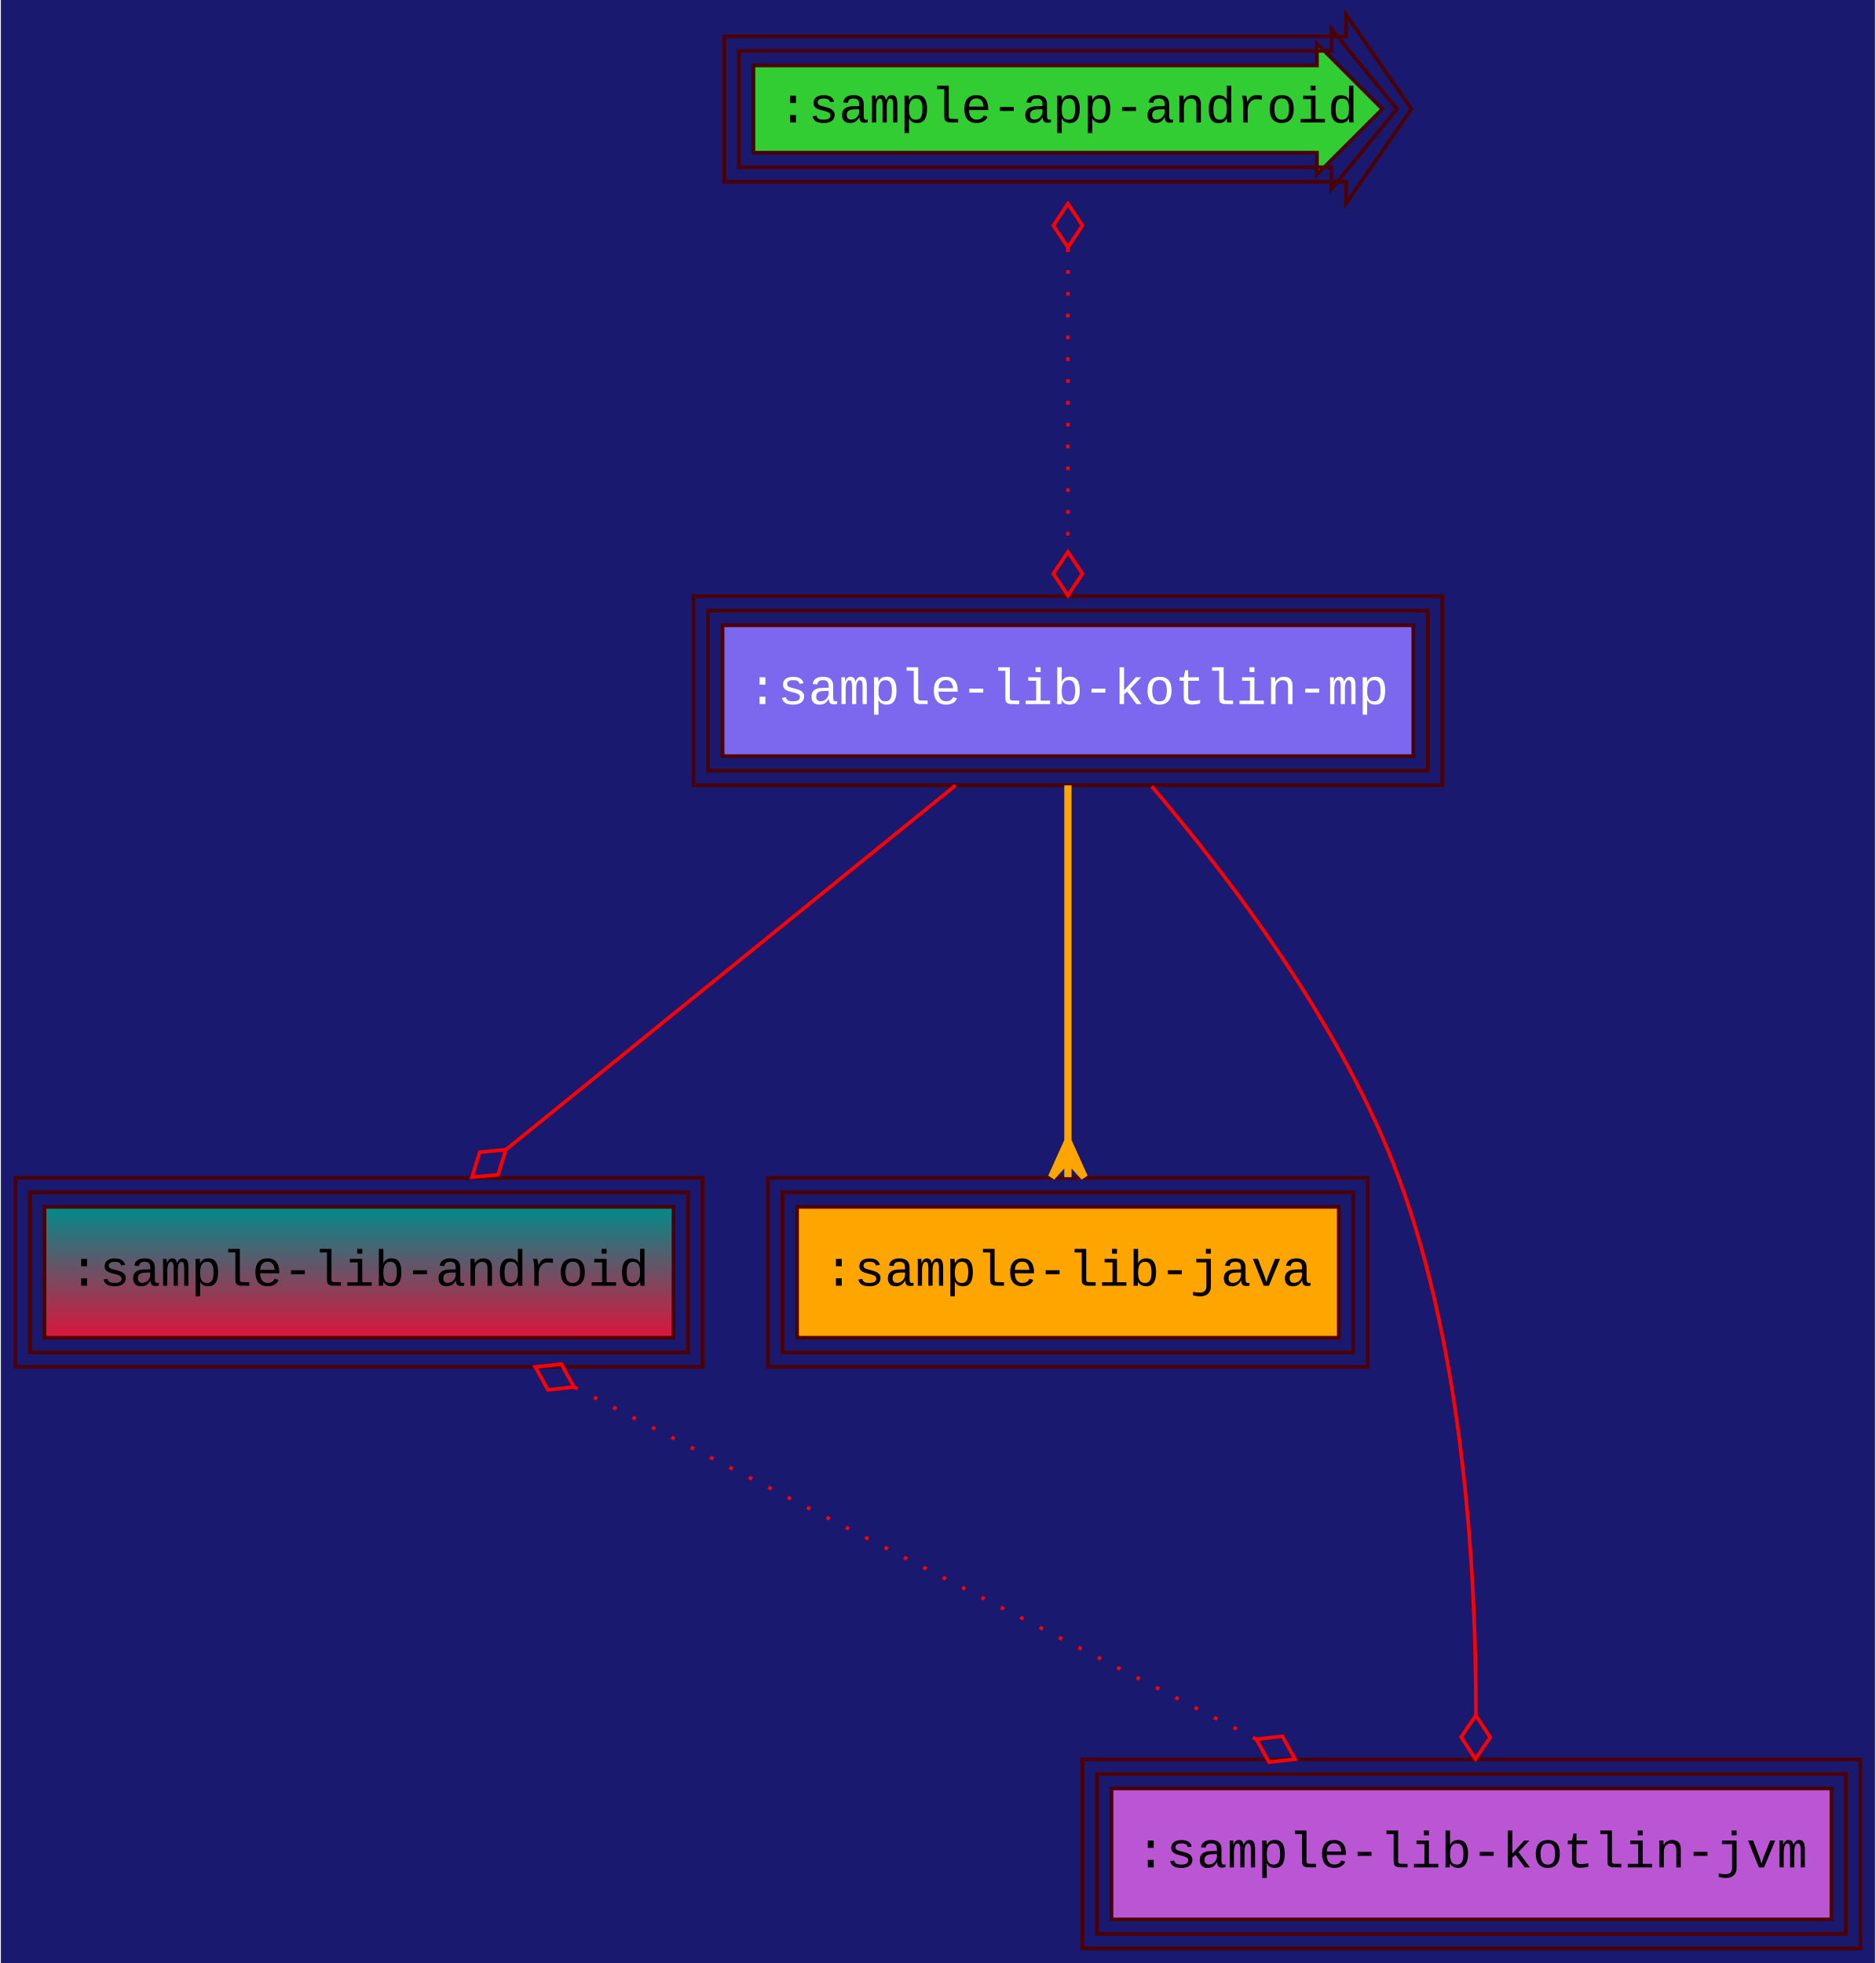
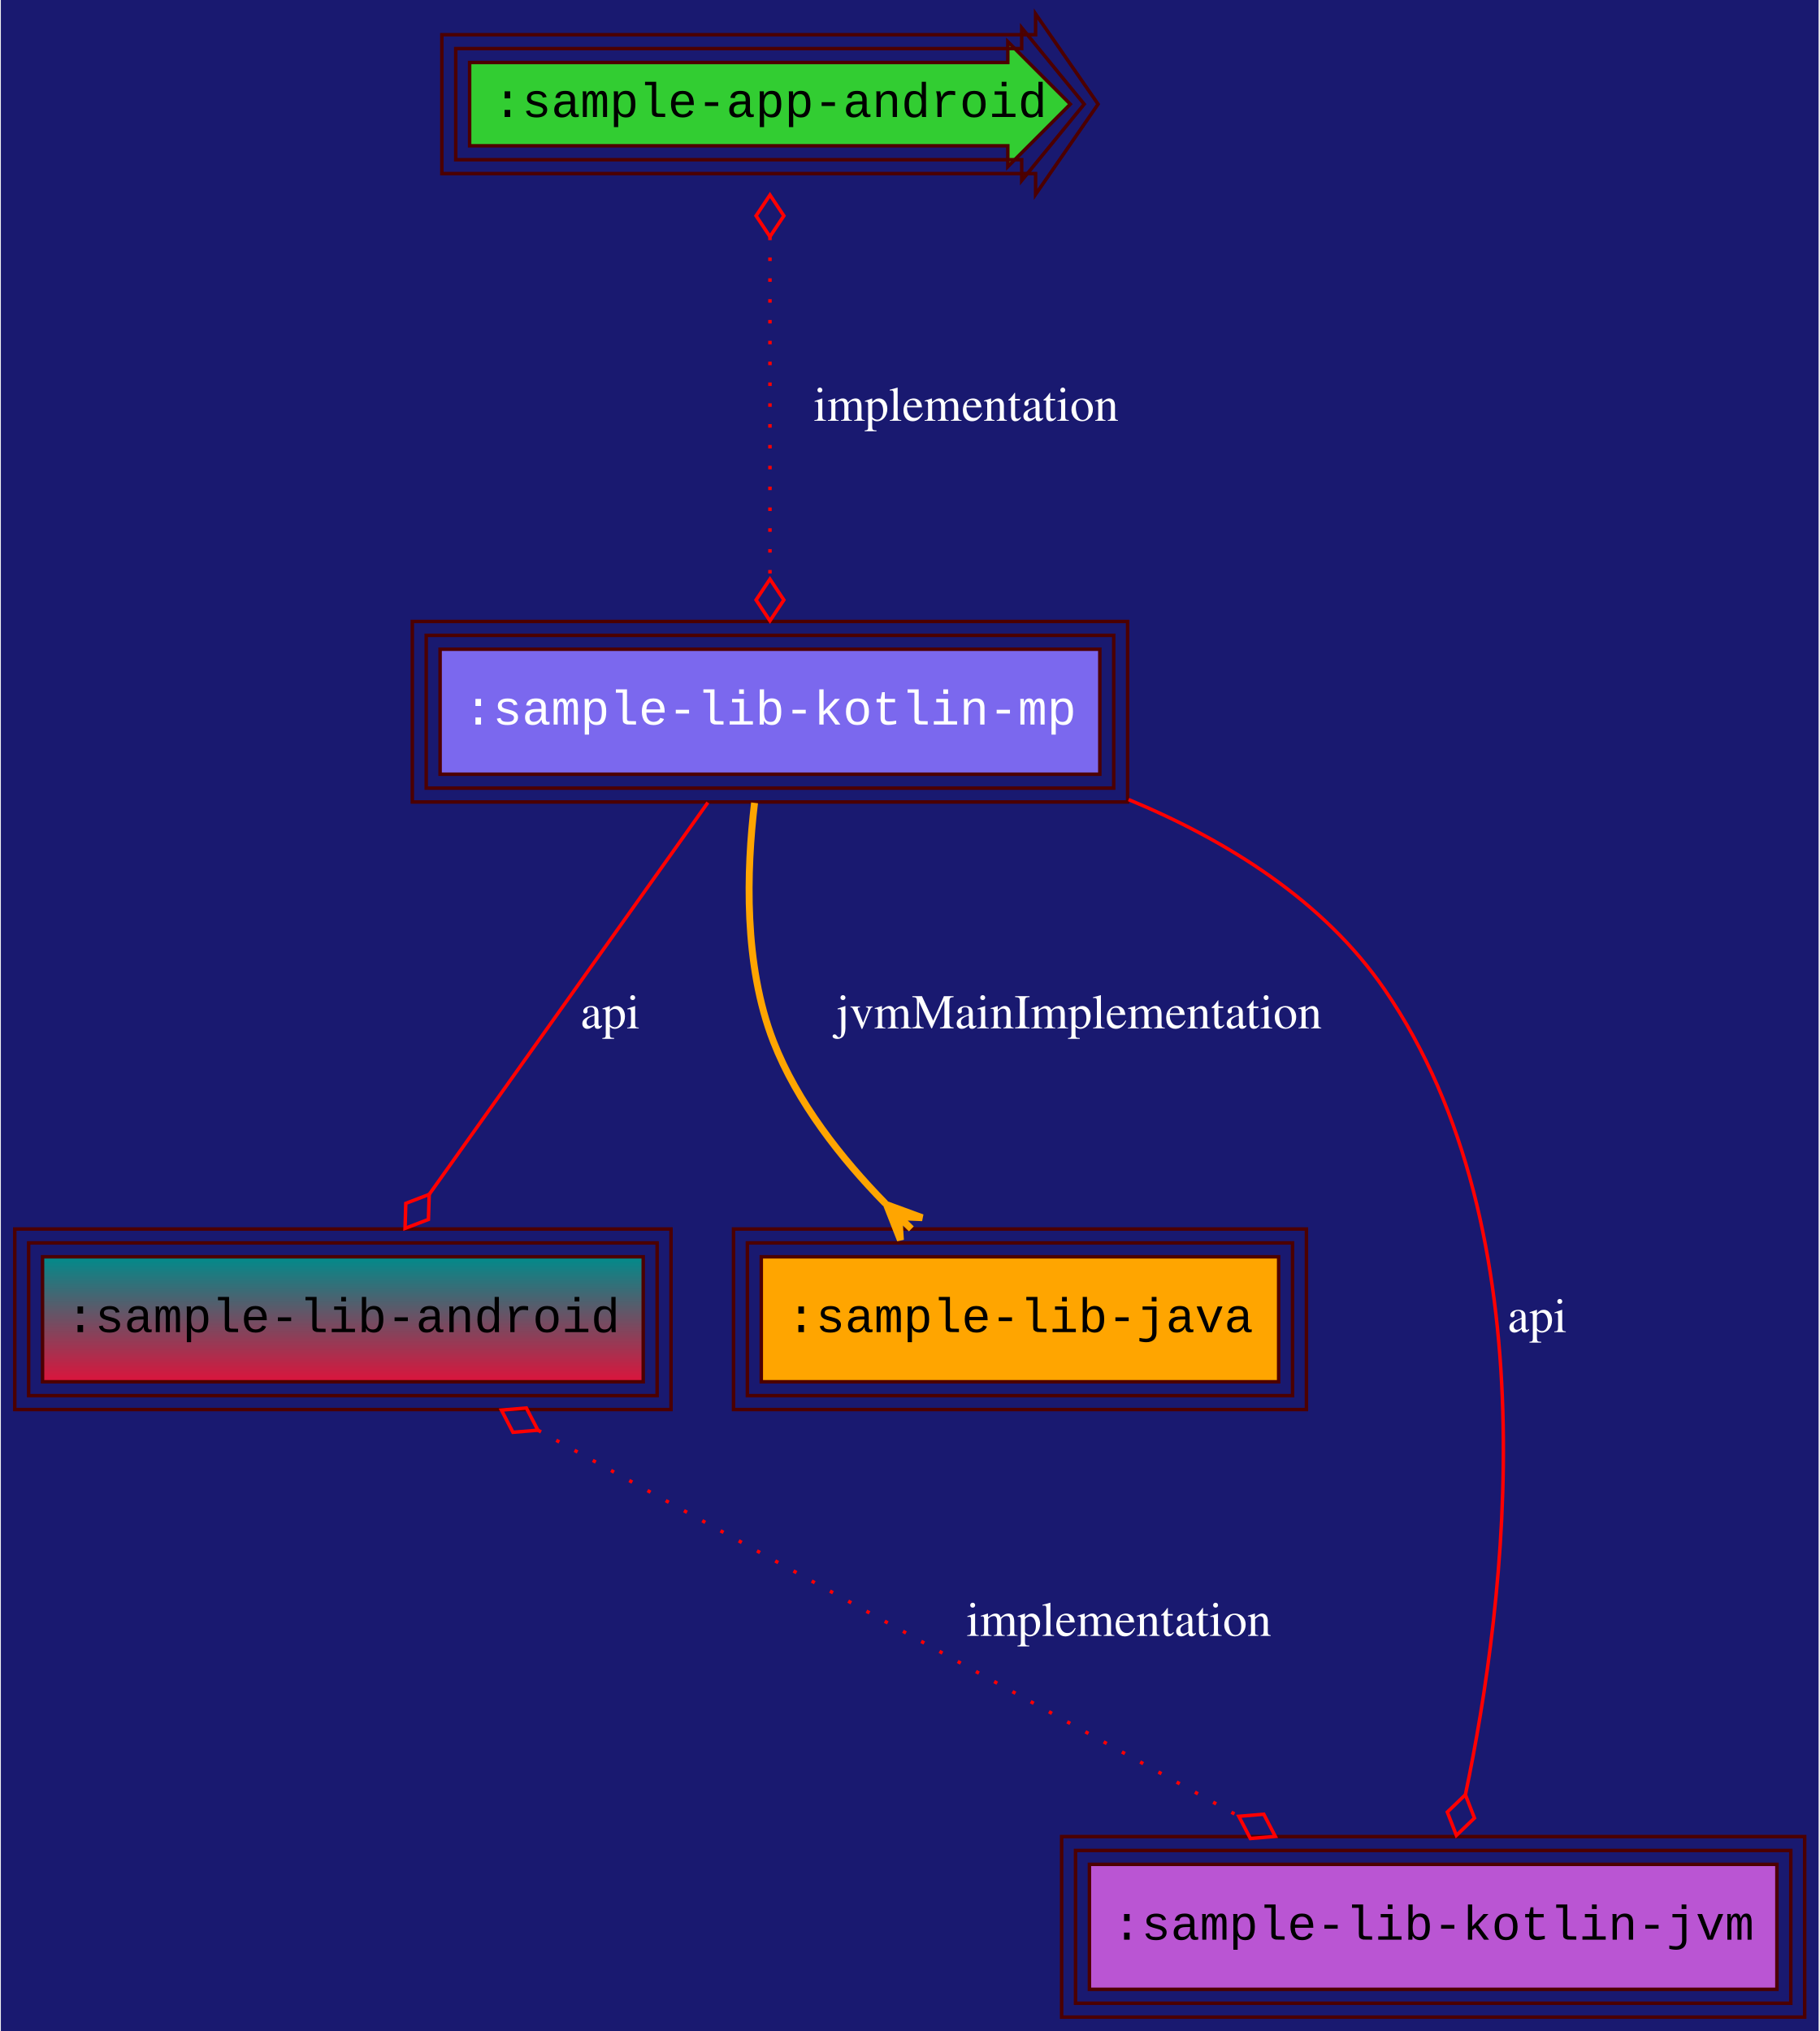
- <svg xmlns="http://www.w3.org/2000/svg" width="516pt" height="540pt" viewBox="0.00 0.00 515.50 540.00">
-   <g id="graph0" class="graph" transform="scale(1 1) rotate(0) translate(4 536)">
-     <polygon fill="MidnightBlue" stroke="transparent" points="-4,4 -4,-536 511.5,-536 511.5,4 -4,4" />
+ <svg xmlns="http://www.w3.org/2000/svg" width="524pt" height="585pt" viewBox="0.00 0.00 523.50 585.00">
+   <g id="graph0" class="graph" transform="scale(1 1) rotate(0) translate(4 581)">
+     <polygon fill="MidnightBlue" stroke="transparent" points="-4,4 -4,-581 519.5,-581 519.5,4 -4,4" />
    <g id="node1" class="node">
-       <polygon fill="limegreen" stroke="#4c0000" points="358,-518 203,-518 203,-494 358,-494 358,-488 376,-506 358,-524 358,-518" />
-       <polygon fill="none" stroke="#4c0000" points="362,-522 199,-522 199,-490 362,-490 362,-484 380,-506 362,-528 362,-522" />
-       <polygon fill="none" stroke="#4c0000" points="366,-526 195,-526 195,-486 366,-486 366,-480 384,-506 366,-532 366,-526" />
-       <text text-anchor="middle" x="289.5" y="-502.3" font-family="Courier New" font-size="14.00">:sample-app-android</text>
+       <polygon fill="limegreen" stroke="#4c0000" points="286,-563 131,-563 131,-539 286,-539 286,-533 304,-551 286,-569 286,-563" />
+       <polygon fill="none" stroke="#4c0000" points="290,-567 127,-567 127,-535 290,-535 290,-529 308,-551 290,-573 290,-567" />
+       <polygon fill="none" stroke="#4c0000" points="294,-571 123,-571 123,-531 294,-531 294,-525 312,-551 294,-577 294,-571" />
+       <text text-anchor="middle" x="217.5" y="-547.3" font-family="Courier New" font-size="14.00">:sample-app-android</text>
    </g>
    <g id="node5" class="node">
-       <polygon fill="mediumslateblue" stroke="#4c0000" points="384.5,-364 194.5,-364 194.5,-328 384.5,-328 384.5,-364" />
-       <polygon fill="none" stroke="#4c0000" points="388.5,-368 190.5,-368 190.5,-324 388.5,-324 388.5,-368" />
-       <polygon fill="none" stroke="#4c0000" points="392.5,-372 186.5,-372 186.5,-320 392.5,-320 392.5,-372" />
-       <text text-anchor="middle" x="289.5" y="-342.3" font-family="Courier New" font-size="14.00" fill="white">:sample-lib-kotlin-mp</text>
+       <polygon fill="mediumslateblue" stroke="#4c0000" points="312.5,-394 122.5,-394 122.5,-358 312.5,-358 312.5,-394" />
+       <polygon fill="none" stroke="#4c0000" points="316.5,-398 118.5,-398 118.5,-354 316.5,-354 316.5,-398" />
+       <polygon fill="none" stroke="#4c0000" points="320.5,-402 114.5,-402 114.5,-350 320.5,-350 320.5,-402" />
+       <text text-anchor="middle" x="217.5" y="-372.3" font-family="Courier New" font-size="14.00" fill="white">:sample-lib-kotlin-mp</text>
    </g>
    <g id="edge1" class="edge">
-       <path fill="none" stroke="red" stroke-dasharray="1,5" d="M289.5,-467.68C289.5,-442.6 289.5,-409.65 289.5,-384.52" />
-       <polygon fill="none" stroke="red" points="289.5,-467.96 293.5,-473.96 289.5,-479.96 285.5,-473.96 289.5,-467.96" />
-       <polygon fill="none" stroke="red" points="289.5,-384.18 285.5,-378.18 289.5,-372.18 293.5,-378.18 289.5,-384.18" />
+       <path fill="none" stroke="red" stroke-dasharray="1,5" d="M217.5,-512.83C217.5,-483.74 217.5,-443.45 217.5,-414.32" />
+       <polygon fill="none" stroke="red" points="217.5,-512.84 221.5,-518.84 217.5,-524.84 213.5,-518.84 217.5,-512.84" />
+       <polygon fill="none" stroke="red" points="217.5,-414.19 213.5,-408.19 217.5,-402.19 221.5,-408.19 217.5,-414.19" />
+       <text text-anchor="middle" x="274" y="-459.8" font-family="Times,serif" font-size="14.00" fill="white">implementation</text>
    </g>
    <g id="node2" class="node">
      <defs>
-         <linearGradient id="l_0" gradientUnits="userSpaceOnUse" x1="94.5" y1="-168" x2="94.5" y2="-204">
+         <linearGradient id="l_0" gradientUnits="userSpaceOnUse" x1="94.5" y1="-183" x2="94.5" y2="-219">
          <stop offset="0" style="stop-color:crimson;stop-opacity:1.;" />
          <stop offset="1" style="stop-color:#008b8b;stop-opacity:1.;" />
        </linearGradient>
      </defs>
-       <polygon fill="url(#l_0)" stroke="#4c0000" points="181,-204 8,-204 8,-168 181,-168 181,-204" />
-       <polygon fill="none" stroke="#4c0000" points="185,-208 4,-208 4,-164 185,-164 185,-208" />
-       <polygon fill="none" stroke="#4c0000" points="189,-212 0,-212 0,-160 189,-160 189,-212" />
-       <text text-anchor="middle" x="94.5" y="-182.3" font-family="Courier New" font-size="14.00">:sample-lib-android</text>
+       <polygon fill="url(#l_0)" stroke="#4c0000" points="181,-219 8,-219 8,-183 181,-183 181,-219" />
+       <polygon fill="none" stroke="#4c0000" points="185,-223 4,-223 4,-179 185,-179 185,-223" />
+       <polygon fill="none" stroke="#4c0000" points="189,-227 0,-227 0,-175 189,-175 189,-227" />
+       <text text-anchor="middle" x="94.5" y="-197.3" font-family="Courier New" font-size="14.00">:sample-lib-android</text>
    </g>
    <g id="node4" class="node">
-       <polygon fill="mediumorchid" stroke="#4c0000" points="499.5,-44 301.5,-44 301.5,-8 499.5,-8 499.5,-44" />
-       <polygon fill="none" stroke="#4c0000" points="503.5,-48 297.5,-48 297.5,-4 503.5,-4 503.5,-48" />
-       <polygon fill="none" stroke="#4c0000" points="507.5,-52 293.5,-52 293.5,0 507.5,0 507.5,-52" />
-       <text text-anchor="middle" x="400.5" y="-22.3" font-family="Courier New" font-size="14.00">:sample-lib-kotlin-jvm</text>
+       <polygon fill="mediumorchid" stroke="#4c0000" points="507.5,-44 309.5,-44 309.5,-8 507.5,-8 507.5,-44" />
+       <polygon fill="none" stroke="#4c0000" points="511.5,-48 305.5,-48 305.5,-4 511.5,-4 511.5,-48" />
+       <polygon fill="none" stroke="#4c0000" points="515.5,-52 301.5,-52 301.5,0 515.5,0 515.5,-52" />
+       <text text-anchor="middle" x="408.5" y="-22.3" font-family="Courier New" font-size="14.00">:sample-lib-kotlin-jvm</text>
    </g>
    <g id="edge2" class="edge">
-       <path fill="none" stroke="red" stroke-dasharray="1,5" d="M153.77,-154.39C207.79,-126.5 287.17,-85.52 341.2,-57.62" />
-       <polygon fill="none" stroke="red" points="153.65,-154.46 150.15,-160.77 142.99,-159.96 146.48,-153.66 153.65,-154.46" />
-       <polygon fill="none" stroke="red" points="341.33,-57.55 344.82,-51.25 351.99,-52.05 348.49,-58.36 341.33,-57.55" />
+       <path fill="none" stroke="red" stroke-dasharray="1,5" d="M150.7,-169.04C207.71,-137.63 295.46,-89.28 352.43,-57.89" />
+       <polygon fill="none" stroke="red" points="150.67,-169.05 147.34,-175.45 140.16,-174.84 143.48,-168.45 150.67,-169.05" />
+       <polygon fill="none" stroke="red" points="352.53,-57.84 355.86,-51.44 363.04,-52.05 359.72,-58.44 352.53,-57.84" />
+       <text text-anchor="middle" x="318" y="-109.8" font-family="Times,serif" font-size="14.00" fill="white">implementation</text>
    </g>
    <g id="node3" class="node">
-       <polygon fill="orange" stroke="#4c0000" points="364,-204 215,-204 215,-168 364,-168 364,-204" />
-       <polygon fill="none" stroke="#4c0000" points="368,-208 211,-208 211,-164 368,-164 368,-208" />
-       <polygon fill="none" stroke="#4c0000" points="372,-212 207,-212 207,-160 372,-160 372,-212" />
-       <text text-anchor="middle" x="289.5" y="-182.3" font-family="Courier New" font-size="14.00">:sample-lib-java</text>
+       <polygon fill="orange" stroke="#4c0000" points="364,-219 215,-219 215,-183 364,-183 364,-219" />
+       <polygon fill="none" stroke="#4c0000" points="368,-223 211,-223 211,-179 368,-179 368,-223" />
+       <polygon fill="none" stroke="#4c0000" points="372,-227 207,-227 207,-175 372,-175 372,-227" />
+       <text text-anchor="middle" x="289.5" y="-197.3" font-family="Courier New" font-size="14.00">:sample-lib-java</text>
    </g>
    <g id="edge3" class="edge">
-       <path fill="none" stroke="red" d="M258.6,-319.96C225.18,-292.89 171.77,-249.6 135.01,-219.82" />
-       <polygon fill="none" stroke="red" points="134.9,-219.73 127.72,-219.06 125.58,-212.18 132.76,-212.85 134.9,-219.73" />
+       <path fill="none" stroke="red" d="M199.61,-349.84C178.48,-320.12 143.19,-270.48 119.39,-237.01" />
+       <polygon fill="none" stroke="red" points="119.36,-236.97 112.62,-234.39 112.41,-227.19 119.14,-229.76 119.36,-236.97" />
+       <text text-anchor="middle" x="171.5" y="-284.8" font-family="Times,serif" font-size="14.00" fill="white">api</text>
    </g>
    <g id="edge4" class="edge">
-       <path fill="none" stroke="orange" stroke-width="2" d="M289.5,-319.96C289.5,-293.69 289.5,-252.17 289.5,-222.52" />
-       <polygon fill="orange" stroke="orange" stroke-width="2" points="289.5,-222.18 294,-212.18 289.5,-217.18 289.5,-212.18 289.5,-212.18 289.5,-212.18 289.5,-217.18 285,-212.18 289.5,-222.18 289.5,-222.18" />
+       <path fill="none" stroke="orange" stroke-width="2" d="M213.06,-349.75C210.73,-330.28 209.91,-303.05 218.5,-281 225.32,-263.48 237.98,-247.38 250.74,-234.35" />
+       <polygon fill="orange" stroke="orange" stroke-width="2" points="251.06,-234.03 261.36,-230.26 254.64,-230.54 258.22,-227.04 258.22,-227.04 258.22,-227.04 254.64,-230.54 255.07,-223.82 251.06,-234.03 251.06,-234.03" />
+       <text text-anchor="middle" x="306.5" y="-284.8" font-family="Times,serif" font-size="14.00" fill="white">jvmMainImplementation</text>
    </g>
    <g id="edge5" class="edge">
-       <path fill="none" stroke="red" d="M312.56,-319.68C334.11,-294.41 365.18,-253.47 380.5,-212 398.55,-163.13 401.8,-102.41 401.73,-64.17" />
-       <polygon fill="none" stroke="red" points="401.73,-64.11 397.66,-58.16 401.59,-52.12 405.66,-58.07 401.73,-64.11" />
+       <path fill="none" stroke="red" d="M320.78,-350.7C349.19,-338.91 376.98,-321.53 394.5,-296 442.6,-225.92 429.46,-119.76 417.79,-64.07" />
+       <polygon fill="none" stroke="red" points="417.78,-64.06 412.58,-59.06 415.19,-52.34 420.39,-57.34 417.78,-64.06" />
+       <text text-anchor="middle" x="438.5" y="-197.3" font-family="Times,serif" font-size="14.00" fill="white">api</text>
    </g>
  </g>
</svg>
